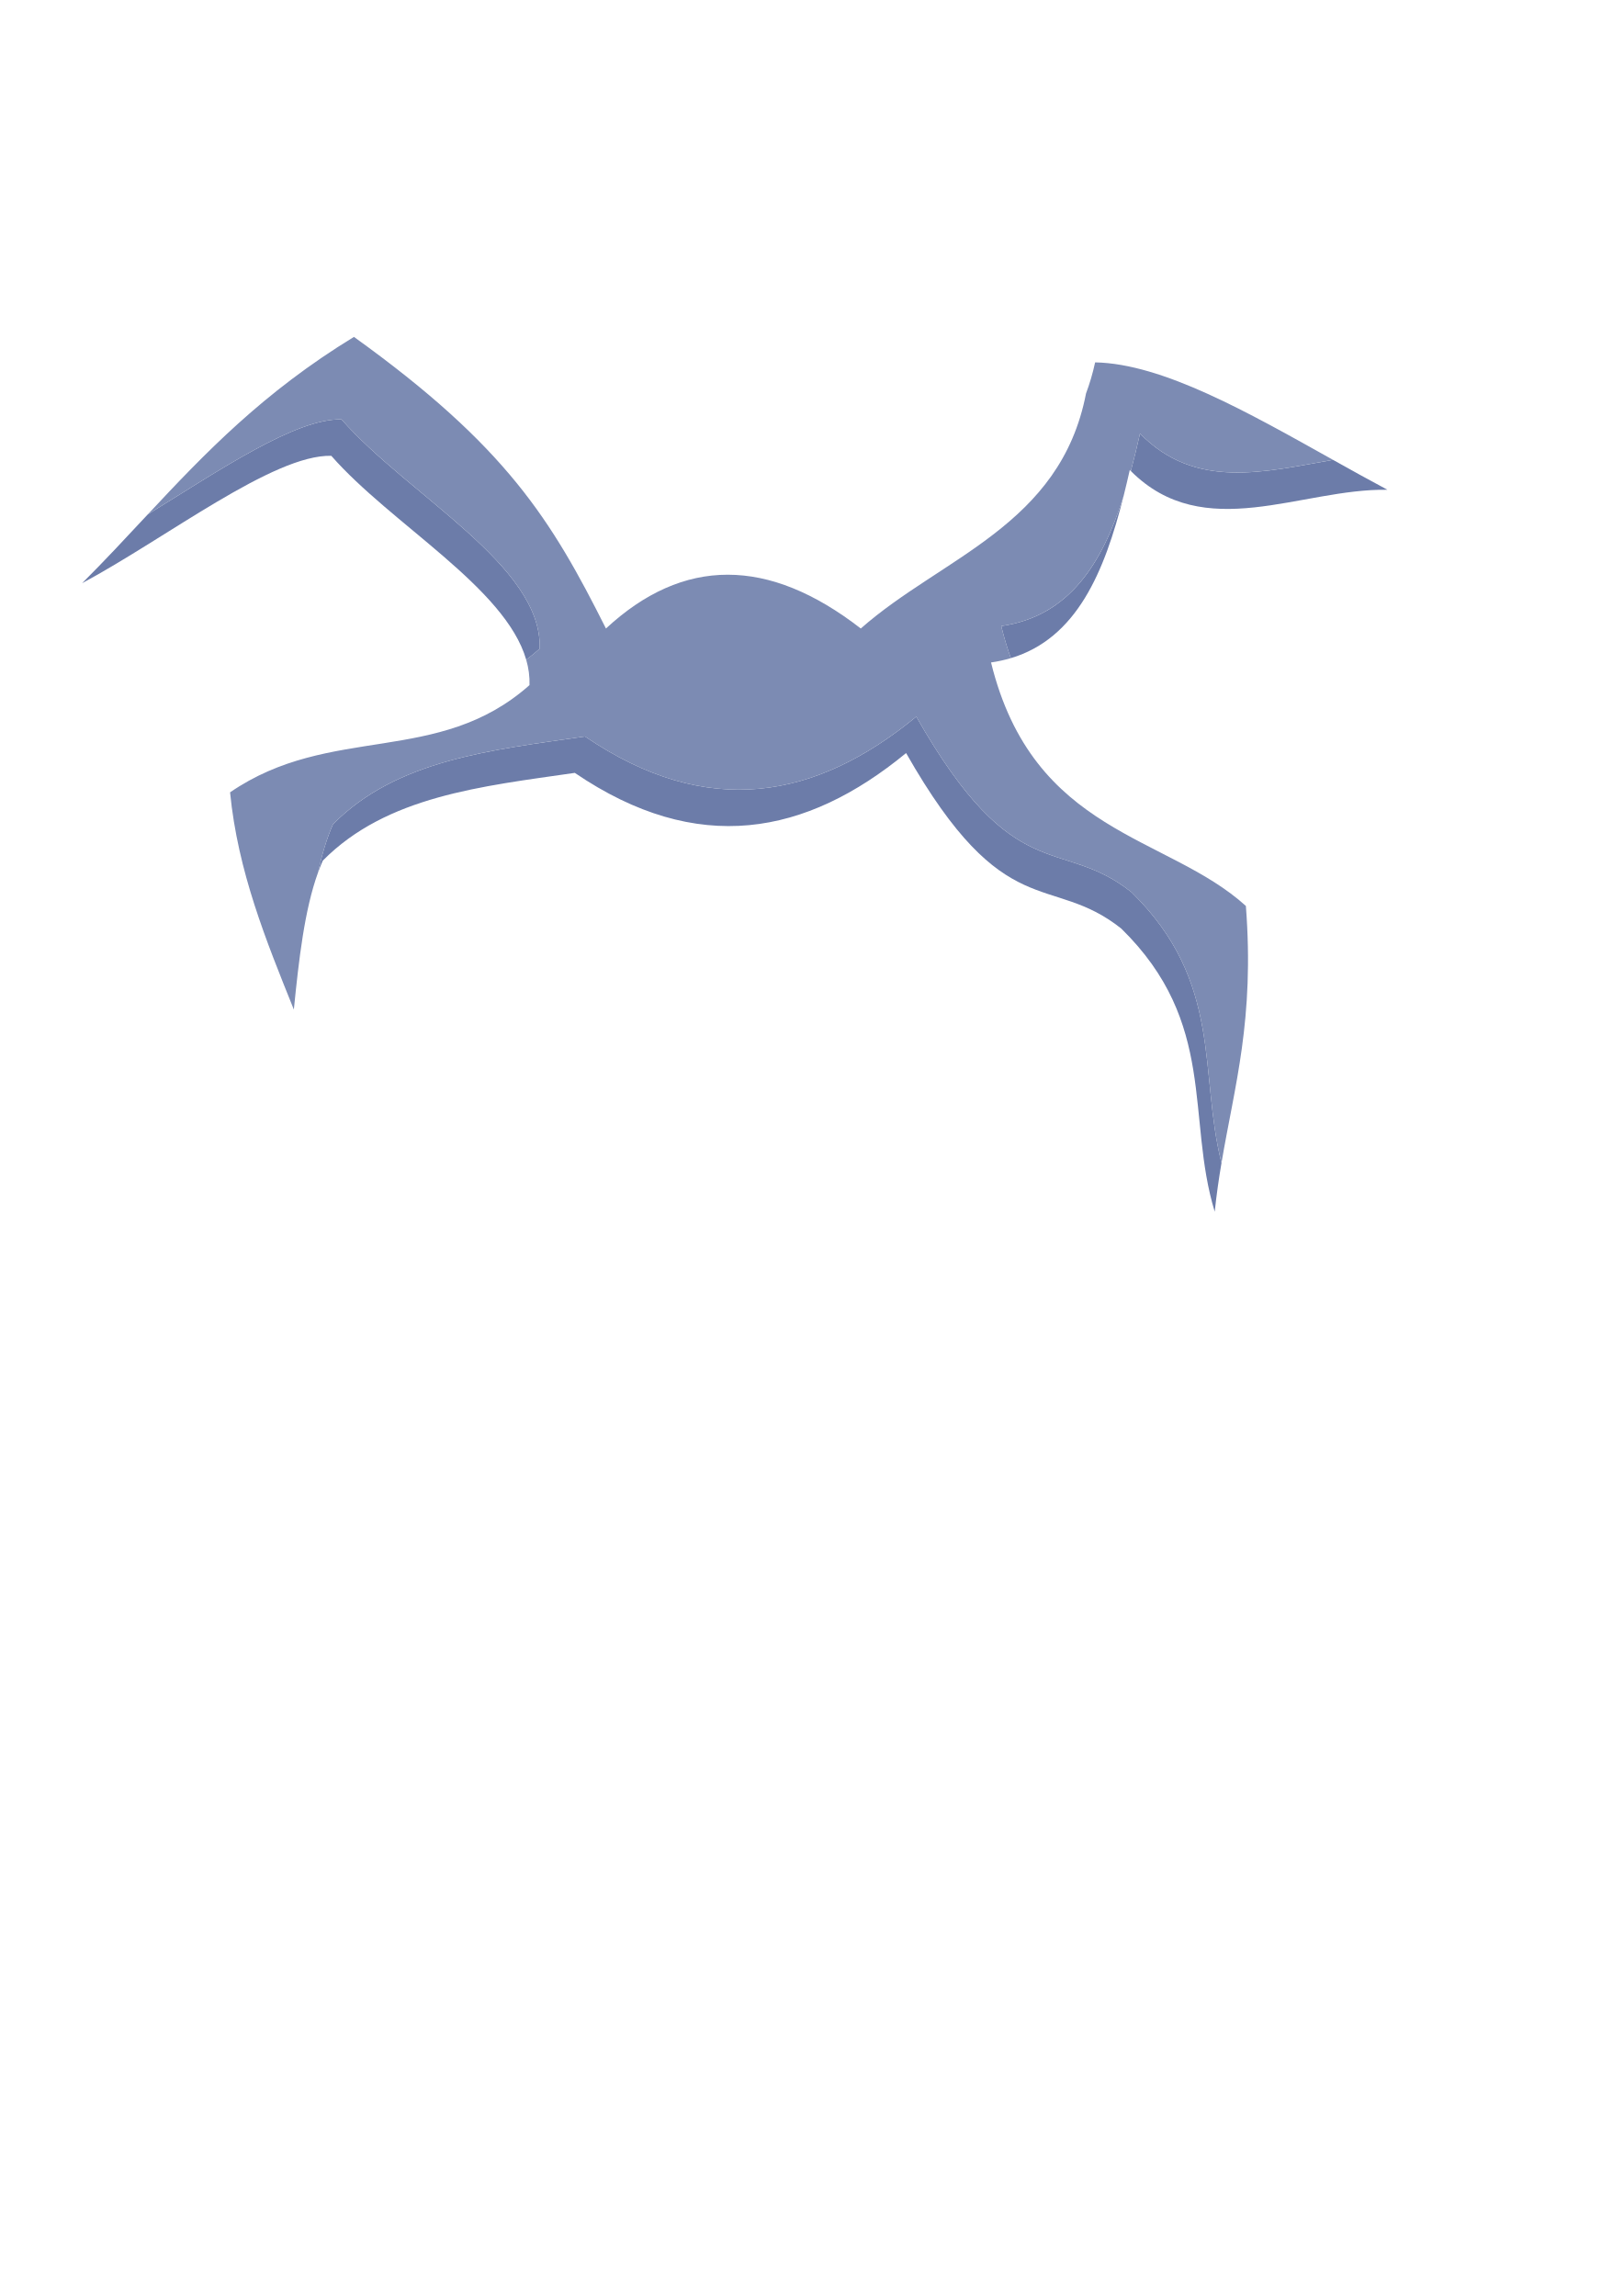
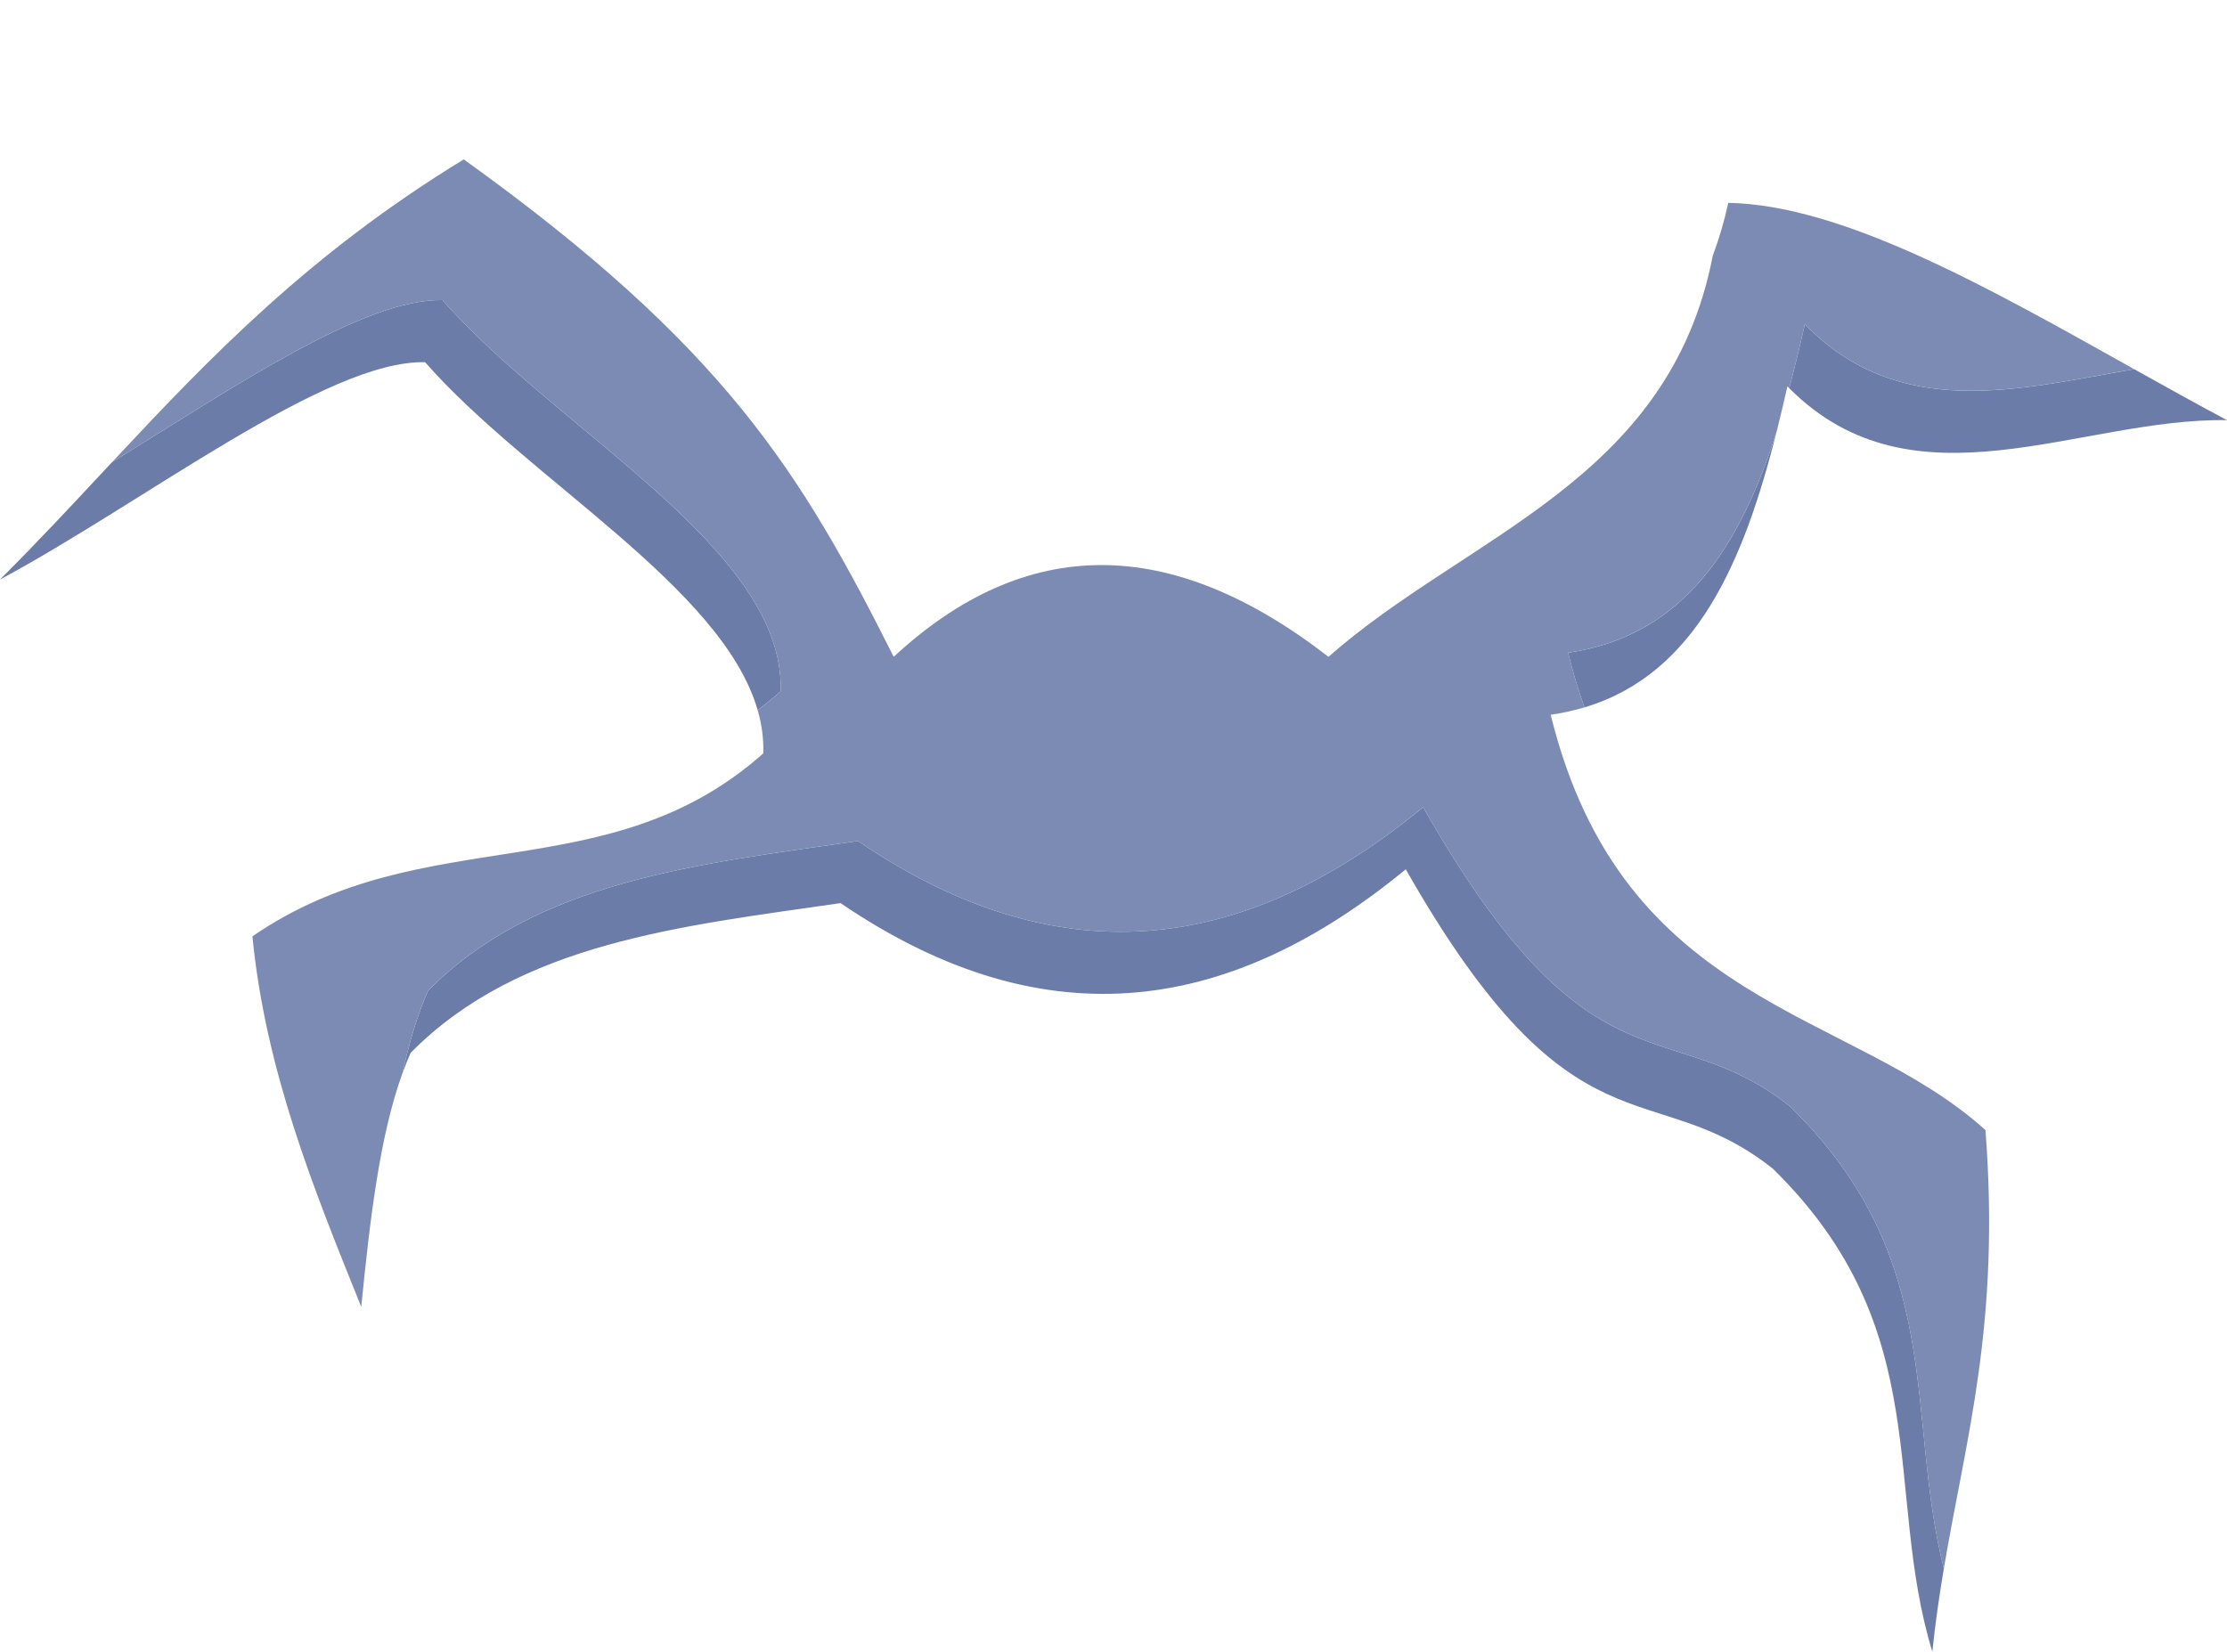
- <svg xmlns="http://www.w3.org/2000/svg" width="210mm" height="297mm" viewBox="0 0 210 297" version="1.1" id="svg1">
+ <svg xmlns="http://www.w3.org/2000/svg" width="168.825mm" height="125.245mm" viewBox="0 0 168.825 125.245" version="1.1" id="svg1">
  <defs id="defs1" />
-   <g id="layer1">
+   <g id="layer1" transform="translate(-10.62002,-31.49445)">
    <path d="m 68.057,85.341 c 0.586,-0.44 1.167,-0.914 1.744,-1.426 C 70.159,73.137 52.818,64.129 44.166,54.251 38.237,54.112 28.4,60.812 19.123,66.531 c -2.782,2.978 -5.544,5.96 -8.503,8.909 10.965,-5.883 24.724,-16.656 32.227,-16.48 7.759,8.858 22.507,17.017 25.21,26.38 z" style="fill:#6c7ca9;stroke-width:0.265" id="path6" />
    <path d="m 172.406,59.487 c -8.806,1.528 -17.776,3.952 -24.967,-3.404 -0.371,1.644 -0.76,3.266 -1.183,4.846 9.482,9.507 22.014,2.235 33.19,2.426 -2.328,-1.24 -4.682,-2.551 -7.039,-3.868 z" style="fill:#6c7ca9;stroke-width:0.265" id="path5" />
    <path d="m 145.33,64.122 c -2.75,8.712 -7,15.59 -15.836,16.864 0.364,1.478 0.78,2.858 1.242,4.149 8.51,-2.549 12.105,-11.104 14.594,-21.013 z" style="fill:#6c7ca9;stroke-width:0.265" id="path4" />
    <path d="m 157.981,150.436 c -2.96,-11.676 0.271,-23.351 -11.641,-35.027 -9.22,-7.326 -15.044,-0.217 -27.832,-22.706 -12.947,10.647 -26.975,13.367 -42.847,2.564 -12.033,1.74 -24.344,2.992 -32.593,11.353 -0.813,1.832 -1.437,3.948 -1.936,6.25 0.193,-0.533 0.398,-1.047 0.617,-1.541 8.249,-8.361 20.561,-9.613 32.593,-11.353 15.872,10.803 29.9,8.084 42.847,-2.563 12.788,22.488 18.612,15.38 27.832,22.705 12.454,12.207 8.355,24.414 12.085,36.622 0.229,-2.205 0.533,-4.285 0.874,-6.303 z" style="fill:#6c7ca9;stroke-width:0.265" id="path3" />
    <path d="m 140.46,50.894 c -3.316,17.111 -18.624,21.14 -29.131,30.406 -11.963,-9.277 -22.949,-9.277 -32.959,0 C 71.318,67.257 65.522,57.768 45.777,43.58 34.033,50.754 26.504,58.63 19.123,66.531 28.4,60.812 38.237,54.112 44.166,54.251 c 8.652,9.877 25.993,18.885 25.635,29.663 -0.577,0.512 -1.158,0.987 -1.744,1.426 0.311,1.077 0.462,2.171 0.425,3.283 -11.824,10.507 -25.737,4.955 -38.727,13.871 1.006,10.238 4.65,19.156 8.25,28.098 0.651,-6.494 1.374,-12.88 3.126,-17.722 0.5,-2.302 1.123,-4.418 1.936,-6.25 8.249,-8.361 20.56,-9.613 32.593,-11.353 15.872,10.803 29.9,8.084 42.847,-2.564 12.788,22.488 18.612,15.38 27.832,22.706 11.912,11.676 8.681,23.351 11.641,35.027 1.691,-10.016 4.287,-18.524 3.154,-33.248 -10.203,-9.244 -27.476,-9.218 -32.959,-31.495 0.9,-0.13 1.752,-0.318 2.561,-0.56 -0.462,-1.291 -0.878,-2.671 -1.242,-4.149 8.835,-1.274 13.086,-8.152 15.836,-16.864 0.275,-1.096 0.537,-2.208 0.79,-3.33 0.045,0.046 0.09,0.092 0.136,0.137 0.423,-1.58 0.812,-3.202 1.183,-4.846 7.191,7.356 16.161,4.931 24.967,3.404 -10.982,-6.139 -22.025,-12.441 -30.769,-12.61 -0.31,1.428 -0.706,2.763 -1.177,4.017 z" style="fill:#7c8bb3;stroke-width:0.265" id="path2" />
    <rect style="fill:#86a0b9;fill-opacity:0;stroke-width:0.265" id="rect11" width="111.329" height="112.428" x="42.481" y="31.494" />
  </g>
</svg>
